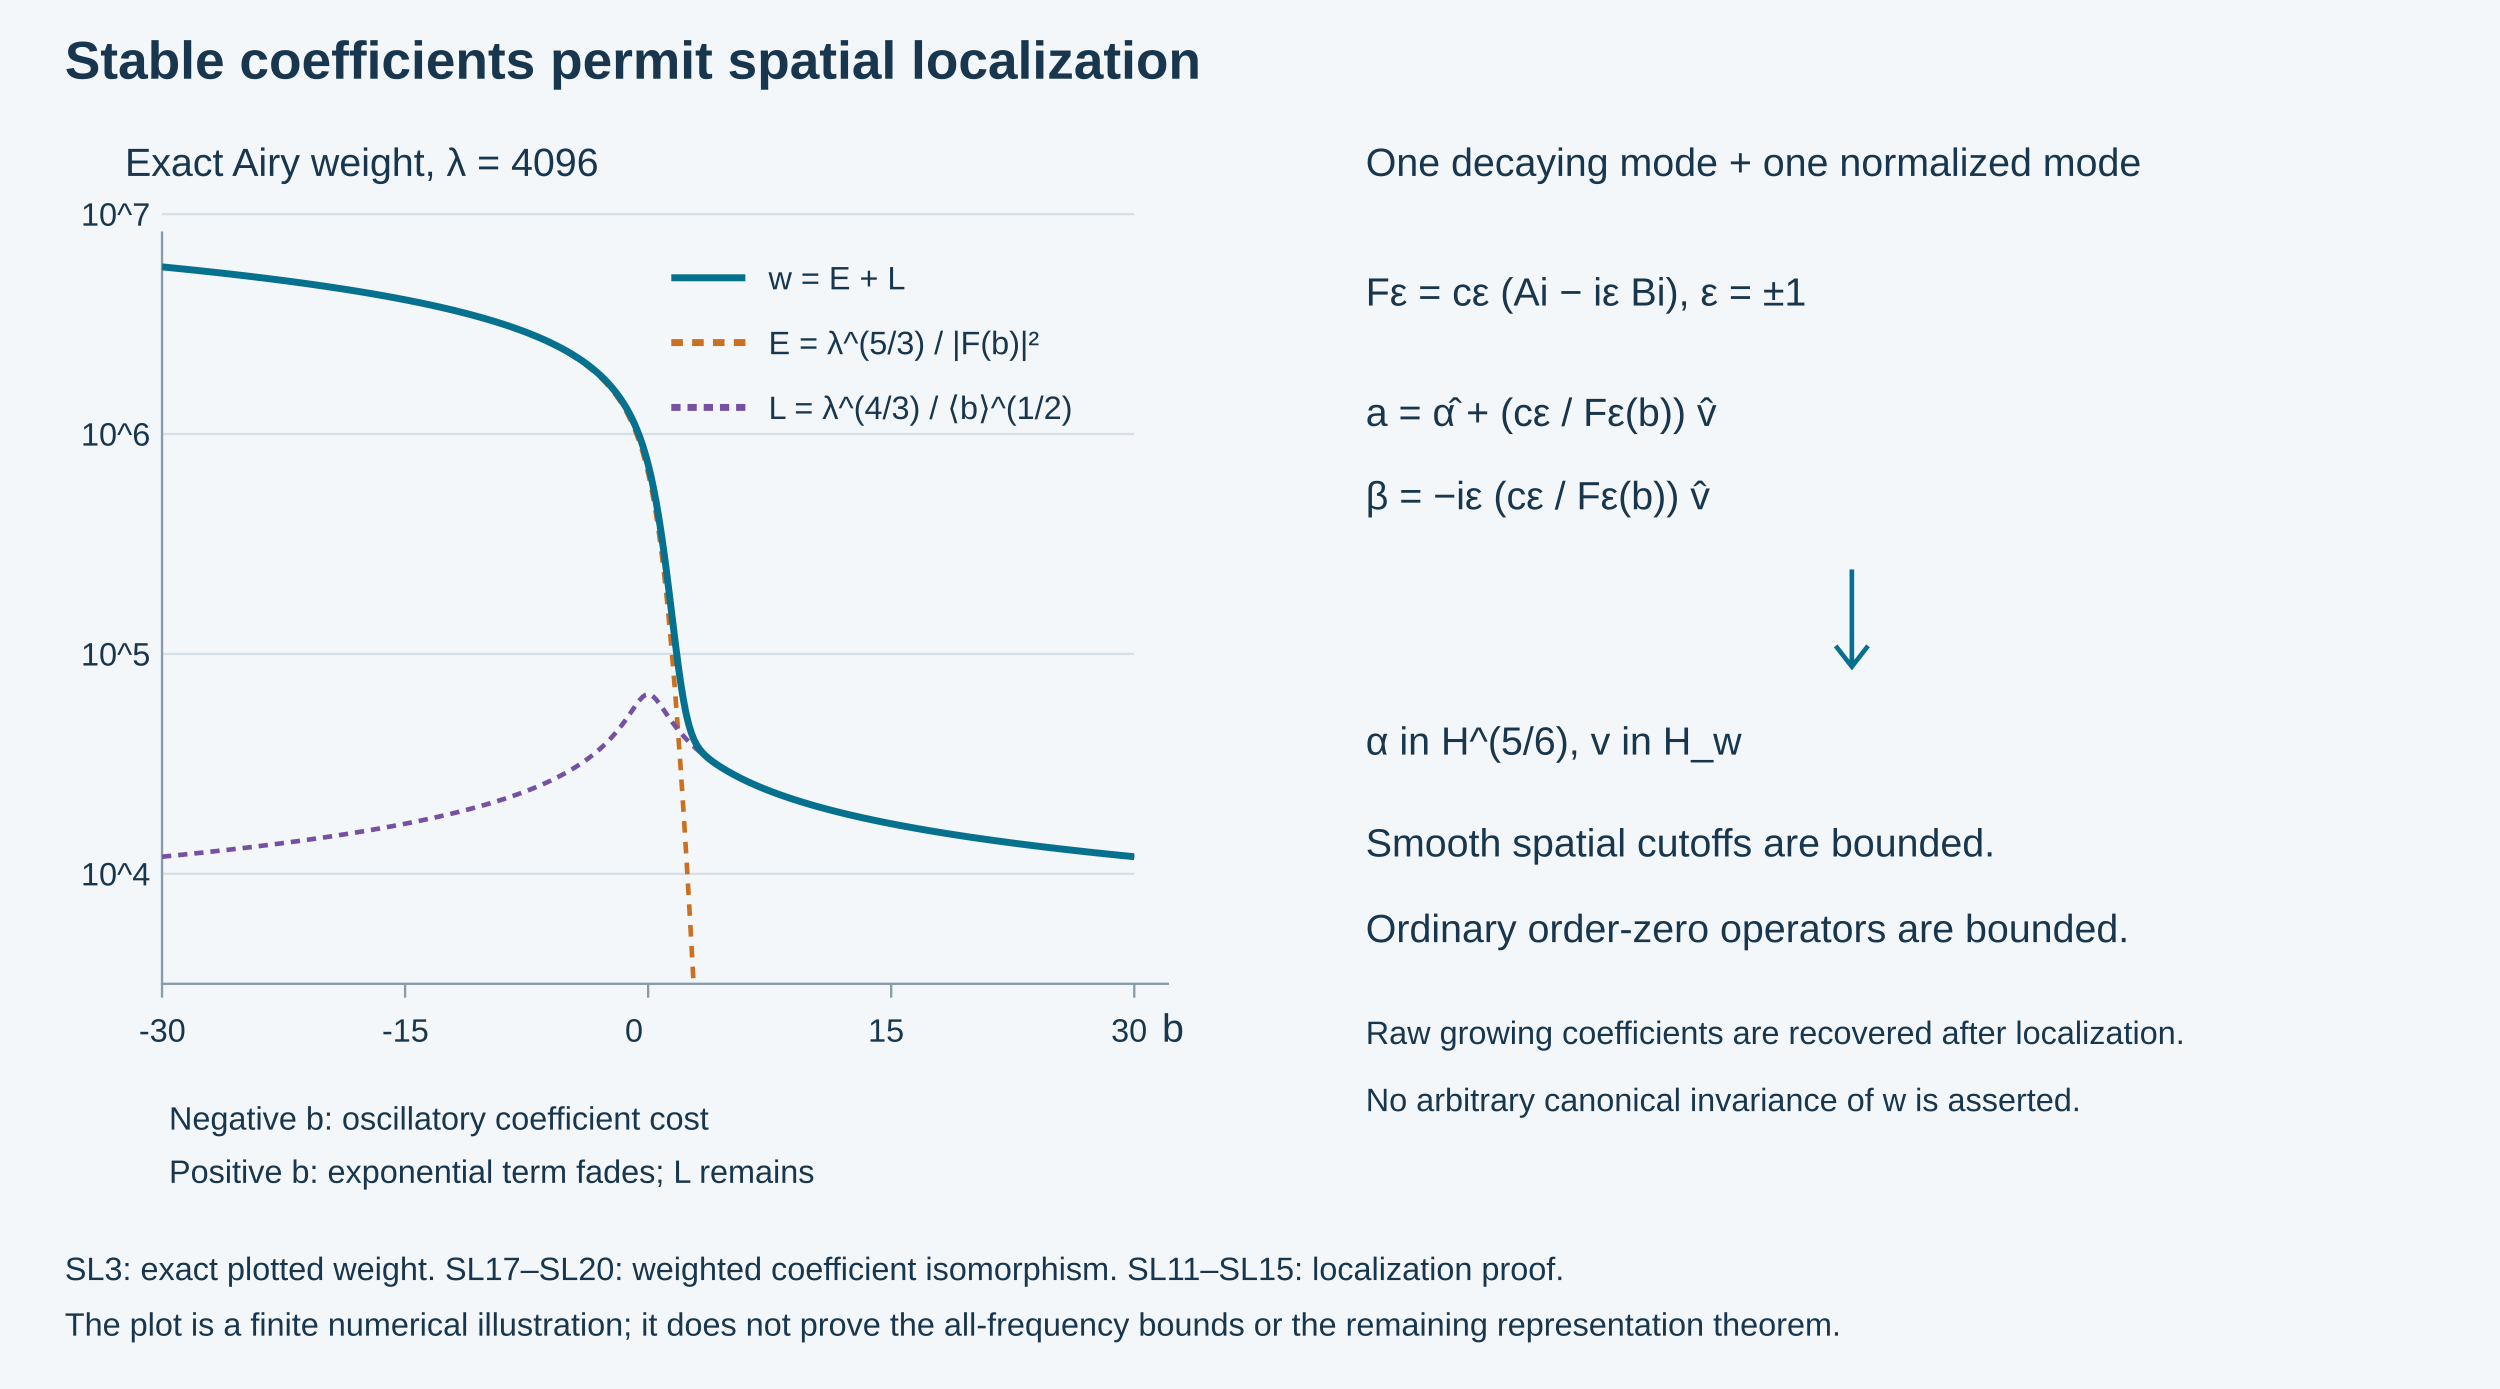
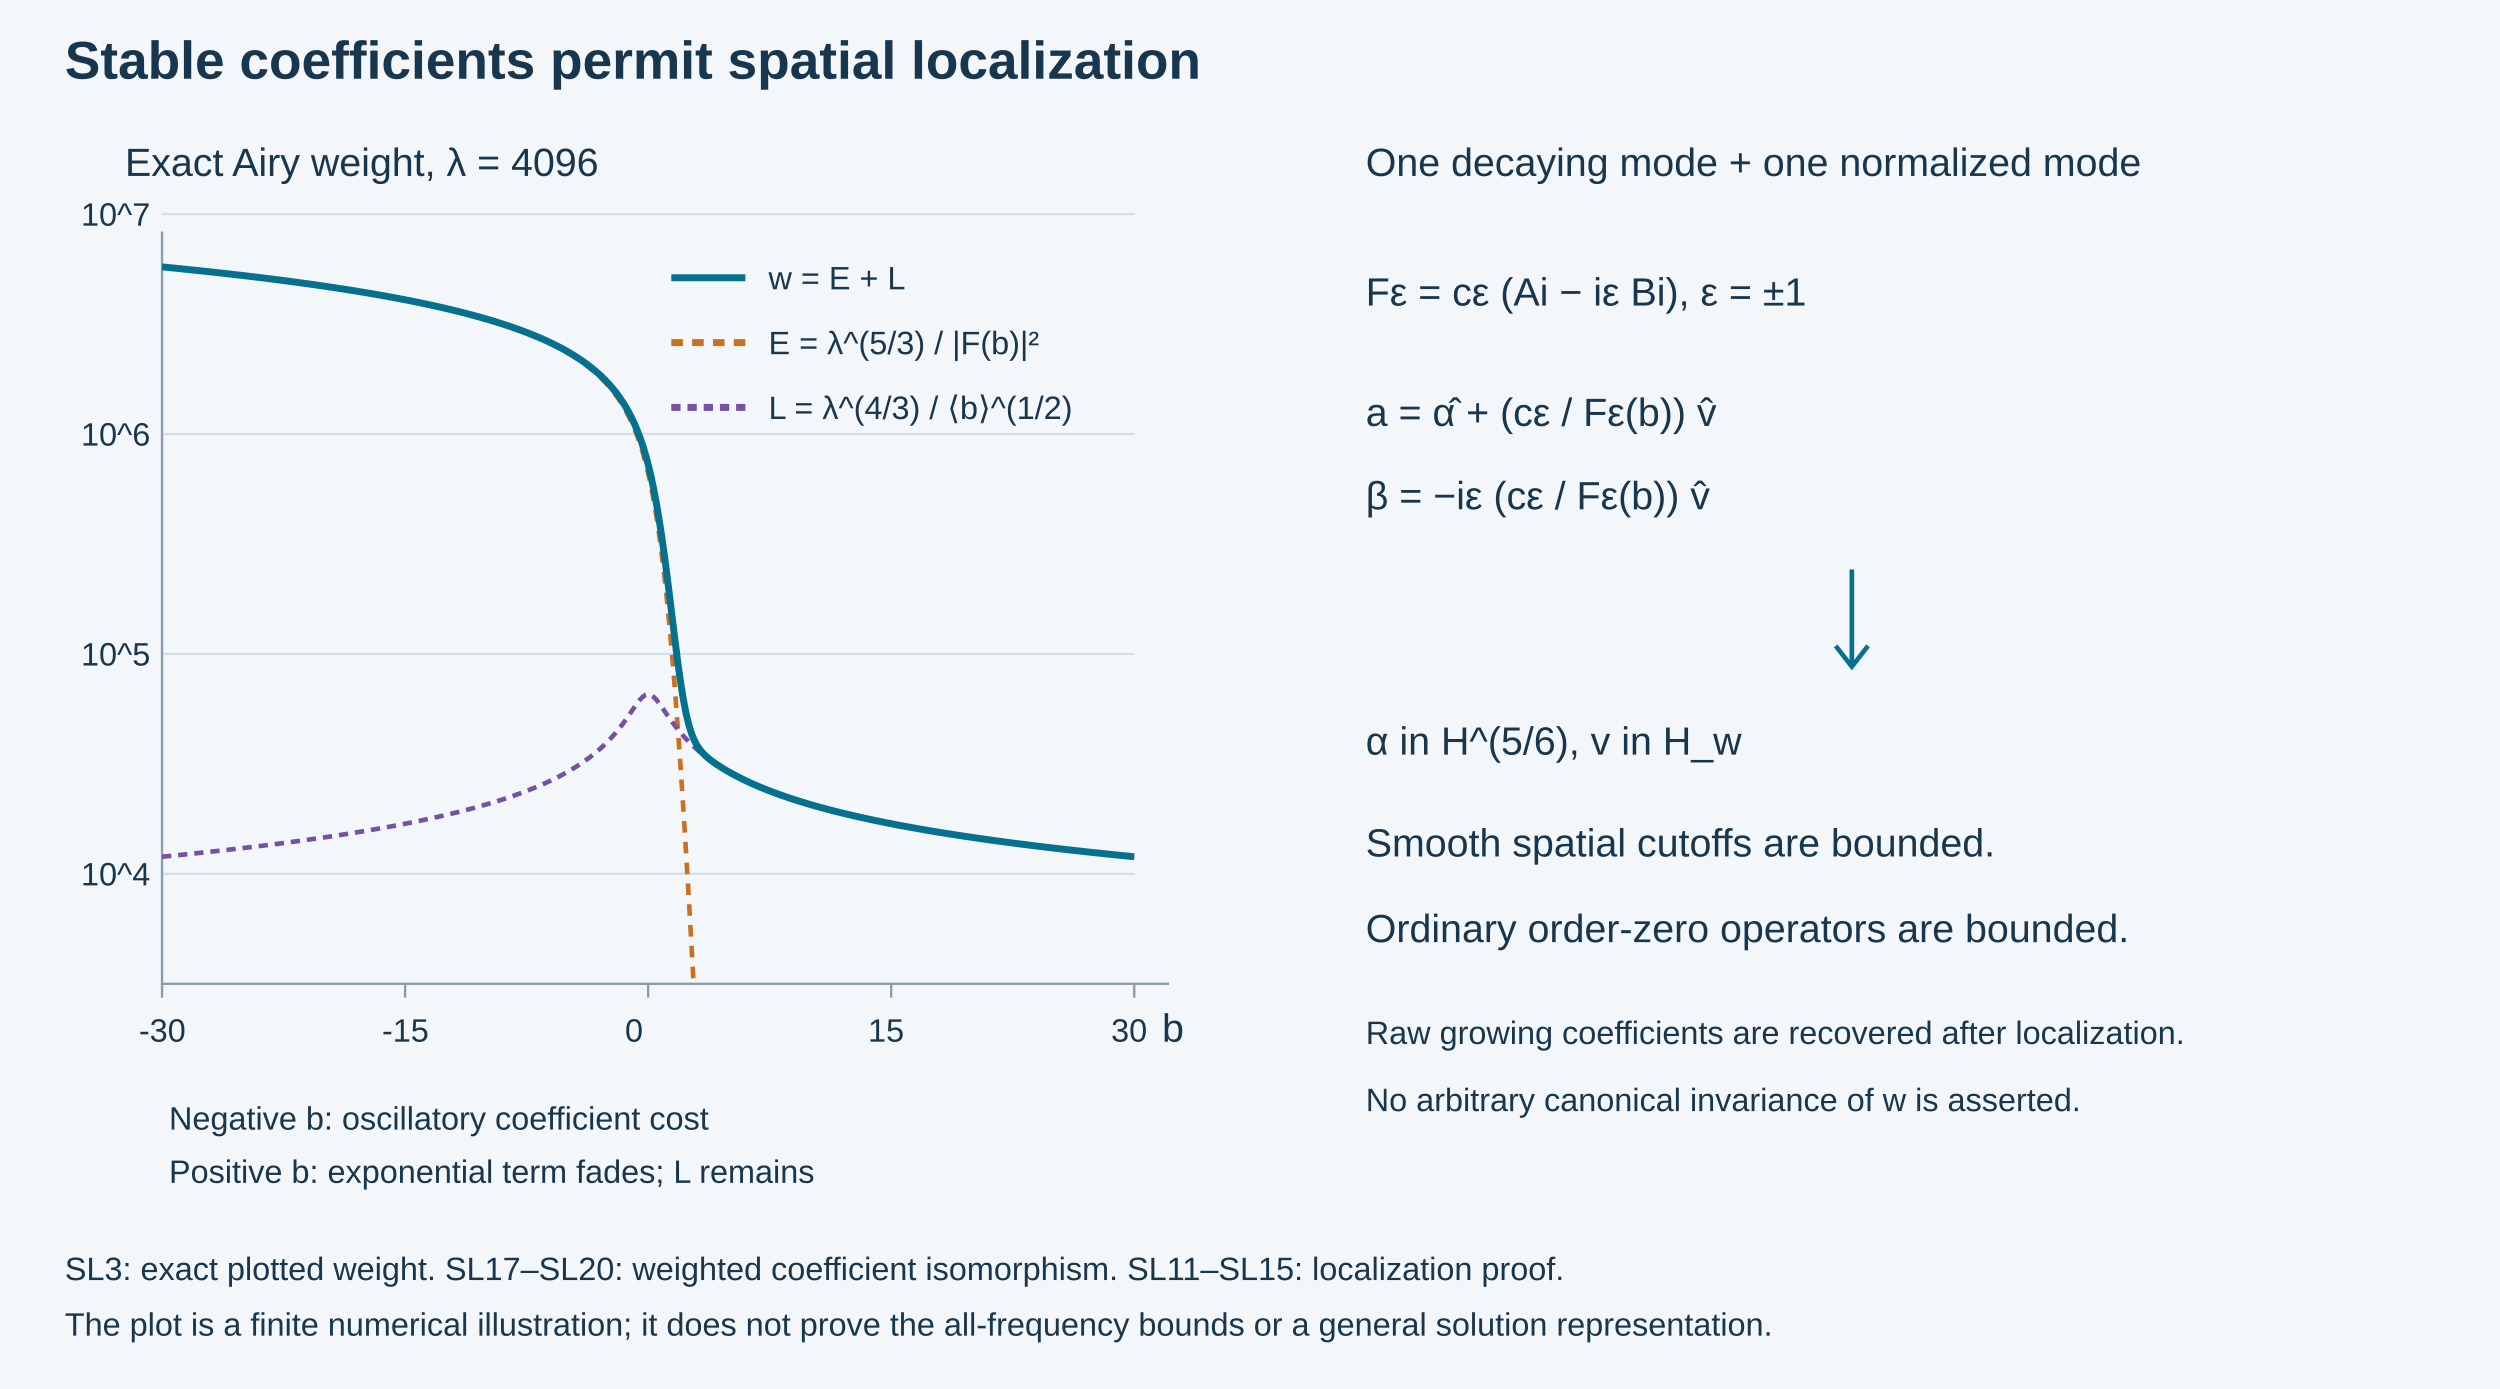
<svg xmlns="http://www.w3.org/2000/svg" width="1080" height="600" viewBox="0 0 1080 600">
  <rect width="1080" height="600" fill="#f3f7fa" />
  <style>text{font-family:Arial,Helvetica,sans-serif;fill:#18364d} .small{font-size:14px} .body{font-size:17px}</style>
  <text x="28" y="34" font-size="23" font-weight="bold">Stable coefficients permit spatial localization</text>
  <text x="54" y="76" class="body">Exact Airy weight, λ = 4096</text>
  <text x="590" y="76" class="body">One decaying mode + one normalized mode</text>
  <path d="M70 377.50 H490" stroke="#d5dfe7" />
  <text x="35" y="382.50" class="small">10^4</text>
  <path d="M70 282.50 H490" stroke="#d5dfe7" />
  <text x="35" y="287.50" class="small">10^5</text>
  <path d="M70 187.50 H490" stroke="#d5dfe7" />
  <text x="35" y="192.50" class="small">10^6</text>
  <path d="M70 92.50 H490" stroke="#d5dfe7" />
  <text x="35" y="97.50" class="small">10^7</text>
  <path d="M70.00 425 v6" stroke="#879caa" />
  <text x="60.00" y="450" class="small">-30</text>
  <path d="M175.00 425 v6" stroke="#879caa" />
  <text x="165.00" y="450" class="small">-15</text>
  <path d="M280.00 425 v6" stroke="#879caa" />
  <text x="270.00" y="450" class="small">0</text>
  <path d="M385.00 425 v6" stroke="#879caa" />
  <text x="375.00" y="450" class="small">15</text>
  <path d="M490.00 425 v6" stroke="#879caa" />
  <text x="480.00" y="450" class="small">30</text>
  <path d="M70 100 V425 H505" fill="none" stroke="#879caa" />
  <text x="502" y="450" class="body">b</text>
  <defs>
    <clipPath id="plot">
      <rect x="70" y="100" width="420" height="325" />
    </clipPath>
  </defs>
  <polyline points="70.00,115.38 71.17,115.49 72.33,115.61 73.50,115.73 74.67,115.84 75.83,115.96 77.00,116.08 78.17,116.20 79.33,116.32 80.50,116.44 81.67,116.56 82.83,116.68 84.00,116.80 85.17,116.93 86.33,117.05 87.50,117.17 88.67,117.30 89.83,117.43 91.00,117.55 92.17,117.68 93.33,117.81 94.50,117.94 95.67,118.07 96.83,118.20 98.00,118.33 99.17,118.46 100.33,118.60 101.50,118.73 102.67,118.87 103.83,119.00 105.00,119.14 106.17,119.28 107.33,119.42 108.50,119.56 109.67,119.70 110.83,119.84 112.00,119.98 113.17,120.13 114.33,120.27 115.50,120.42 116.67,120.56 117.83,120.71 119.00,120.86 120.17,121.01 121.33,121.16 122.50,121.31 123.67,121.47 124.83,121.62 126.00,121.78 127.17,121.93 128.33,122.09 129.50,122.25 130.67,122.41 131.83,122.57 133.00,122.74 134.17,122.90 135.33,123.07 136.50,123.23 137.67,123.40 138.83,123.57 140.00,123.74 141.17,123.92 142.33,124.09 143.50,124.27 144.67,124.44 145.83,124.62 147.00,124.80 148.17,124.98 149.33,125.17 150.50,125.35 151.67,125.54 152.83,125.73 154.00,125.92 155.17,126.11 156.33,126.30 157.50,126.50 158.67,126.69 159.83,126.89 161.00,127.10 162.17,127.30 163.33,127.50 164.50,127.71 165.67,127.92 166.83,128.13 168.00,128.35 169.17,128.56 170.33,128.78 171.50,129.00 172.67,129.22 173.83,129.45 175.00,129.68 176.17,129.91 177.33,130.14 178.50,130.38 179.67,130.61 180.83,130.86 182.00,131.10 183.17,131.35 184.33,131.60 185.50,131.85 186.67,132.11 187.83,132.37 189.00,132.63 190.17,132.89 191.33,133.16 192.50,133.44 193.67,133.71 194.83,133.99 196.00,134.28 197.17,134.57 198.33,134.86 199.50,135.16 200.67,135.46 201.83,135.76 203.00,136.07 204.17,136.39 205.33,136.71 206.50,137.03 207.67,137.36 208.83,137.70 210.00,138.04 211.17,138.38 212.33,138.74 213.50,139.09 214.67,139.46 215.83,139.83 217.00,140.21 218.17,140.59 219.33,140.99 220.50,141.39 221.67,141.79 222.83,142.21 224.00,142.63 225.17,143.07 226.33,143.51 227.50,143.96 228.67,144.42 229.83,144.90 231.00,145.38 232.17,145.88 233.33,146.39 234.50,146.91 235.67,147.44 236.83,147.99 238.00,148.55 239.17,149.13 240.33,149.73 241.50,150.34 242.67,150.97 243.83,151.62 245.00,152.29 246.17,152.99 247.33,153.70 248.50,154.45 249.67,155.22 250.83,156.02 252.00,156.85 253.17,157.71 254.33,158.62 255.50,159.56 256.67,160.55 257.83,161.58 259.00,162.66 260.17,163.81 261.33,165.01 262.50,166.29 263.67,167.64 264.83,169.08 266.00,170.62 267.17,172.27 268.33,174.04 269.50,175.96 270.67,178.03 271.83,180.30 273.00,182.77 274.17,185.50 275.33,188.51 276.50,191.86 277.67,195.60 278.83,199.80 280.00,204.52 281.17,209.85 282.33,215.88 283.50,222.70 284.67,230.41 285.83,239.10 287.00,248.84 288.17,259.69 289.33,271.70 290.50,284.88 291.67,299.21 292.83,314.68 294.00,331.25 295.17,348.86 296.33,367.46 297.50,386.99 298.67,407.42 299.83,428.69 301.00,450.76 302.17,473.59 303.33,497.16 304.50,521.43 305.67,546.38 306.83,571.99 308.00,598.23 309.17,625.10 310.33,652.57 311.50,680.63 312.67,709.26 313.83,738.46 315.00,768.21 316.17,798.50 317.33,829.31 318.50,860.65 319.67,892.50 320.83,924.84 322.00,957.69 323.17,991.02 324.33,1024.82 325.50,1059.10 326.67,1093.84 327.83,1129.04 329.00,1164.70 330.17,1200.80 331.33,1237.33 332.50,1274.31 333.67,1311.71 334.83,1349.54 336.00,1387.79 337.17,1426.45 338.33,1465.52 339.50,1505.00 340.67,1544.88 341.83,1585.16 343.00,1625.83 344.17,1666.89 345.33,1708.34 346.50,1750.17 347.67,1792.37 348.83,1834.96 350.00,1877.91 351.17,1921.23 352.33,1964.92 353.50,2008.97 354.67,2053.38 355.83,2098.14 357.00,2143.26 358.17,2188.73 359.33,2234.55 360.50,2280.71 361.67,2327.22 362.83,2374.06 364.00,2421.24 365.17,2468.76 366.33,2516.61 367.50,2564.79 368.67,2613.29 369.83,2662.13 371.00,2711.28 372.17,2760.76 373.33,2810.56 374.50,2860.67 375.67,2911.10 376.83,2961.85 378.00,3012.90 379.17,3064.27 380.33,3115.94 381.50,3167.91 382.67,3220.19 383.83,3272.78 385.00,3325.66 386.17,3378.84 387.33,3432.32 388.50,3486.09 389.67,3540.16 390.83,3594.51 392.00,3649.16 393.17,3704.10 394.33,3759.33 395.50,3814.84 396.67,3870.63 397.83,3926.71 399.00,3983.07 400.17,4039.71 401.33,4096.63 402.50,4153.82 403.67,4211.29 404.83,4269.04 406.00,4327.06 407.17,4385.35 408.33,4443.91 409.50,4502.74 410.67,4561.84 411.83,4621.21 413.00,4680.84 414.17,4740.73 415.33,4800.89 416.50,4861.31 417.67,4922.00 418.83,4982.94 420.00,5044.14 421.17,5105.60 422.33,5167.32 423.50,5229.29 424.67,5291.51 425.83,5353.99 427.00,5416.73 428.17,5479.71 429.33,5542.94 430.50,5606.43 431.67,5670.16 432.83,5734.14 434.00,5798.36 435.17,5862.83 436.33,5927.55 437.50,5992.51 438.67,6057.71 439.83,6123.15 441.00,6188.84 442.17,6254.76 443.33,6320.93 444.50,6387.33 445.67,6453.97 446.83,6520.85 448.00,6587.96 449.17,6655.31 450.33,6722.89 451.50,6790.70 452.67,6858.75 453.83,6927.03 455.00,6995.54 456.17,7064.28 457.33,7133.25 458.50,7202.45 459.67,7271.87 460.83,7341.53 462.00,7411.40 463.17,7481.51 464.33,7551.84 465.50,7622.39 466.67,7693.17 467.83,7764.17 469.00,7835.39 470.17,7906.84 471.33,7978.50 472.50,8050.39 473.67,8122.49 474.83,8194.81 476.00,8267.35 477.17,8340.11 478.33,8413.08 479.50,8486.27 480.67,8559.68 481.83,8633.30 483.00,8707.13 484.17,8781.18 485.33,8855.44 486.50,8929.91 487.67,9004.60 488.83,9079.50 490.00,9154.60" fill="none" stroke="#ca7021" stroke-width="2" stroke-dasharray="5 4" clip-path="url(#plot)" />
  <polyline points="70.00,370.11 71.17,369.99 72.33,369.88 73.50,369.76 74.67,369.65 75.83,369.53 77.00,369.41 78.17,369.29 79.33,369.17 80.50,369.05 81.67,368.93 82.83,368.81 84.00,368.69 85.17,368.56 86.33,368.44 87.50,368.32 88.67,368.19 89.83,368.07 91.00,367.94 92.17,367.81 93.33,367.68 94.50,367.55 95.67,367.42 96.83,367.29 98.00,367.16 99.17,367.03 100.33,366.90 101.50,366.76 102.67,366.63 103.83,366.49 105.00,366.35 106.17,366.22 107.33,366.08 108.50,365.94 109.67,365.80 110.83,365.65 112.00,365.51 113.17,365.37 114.33,365.22 115.50,365.08 116.67,364.93 117.83,364.78 119.00,364.64 120.17,364.49 121.33,364.34 122.50,364.18 123.67,364.03 124.83,363.88 126.00,363.72 127.17,363.56 128.33,363.41 129.50,363.25 130.67,363.09 131.83,362.93 133.00,362.76 134.17,362.60 135.33,362.43 136.50,362.27 137.67,362.10 138.83,361.93 140.00,361.76 141.17,361.59 142.33,361.41 143.50,361.24 144.67,361.06 145.83,360.88 147.00,360.70 148.17,360.52 149.33,360.34 150.50,360.16 151.67,359.97 152.83,359.78 154.00,359.59 155.17,359.40 156.33,359.21 157.50,359.01 158.67,358.82 159.83,358.62 161.00,358.42 162.17,358.21 163.33,358.01 164.50,357.80 165.67,357.59 166.83,357.38 168.00,357.17 169.17,356.96 170.33,356.74 171.50,356.52 172.67,356.30 173.83,356.07 175.00,355.84 176.17,355.62 177.33,355.38 178.50,355.15 179.67,354.91 180.83,354.67 182.00,354.43 183.17,354.18 184.33,353.93 185.50,353.68 186.67,353.43 187.83,353.17 189.00,352.91 190.17,352.64 191.33,352.37 192.50,352.10 193.67,351.83 194.83,351.55 196.00,351.27 197.17,350.98 198.33,350.69 199.50,350.40 200.67,350.10 201.83,349.79 203.00,349.49 204.17,349.17 205.33,348.86 206.50,348.53 207.67,348.21 208.83,347.87 210.00,347.54 211.17,347.19 212.33,346.84 213.50,346.49 214.67,346.13 215.83,345.76 217.00,345.39 218.17,345.01 219.33,344.62 220.50,344.22 221.67,343.82 222.83,343.41 224.00,342.99 225.17,342.56 226.33,342.13 227.50,341.68 228.67,341.23 229.83,340.76 231.00,340.28 232.17,339.80 233.33,339.30 234.50,338.79 235.67,338.27 236.83,337.73 238.00,337.18 239.17,336.61 240.33,336.03 241.50,335.44 242.67,334.82 243.83,334.19 245.00,333.54 246.17,332.87 247.33,332.18 248.50,331.46 249.67,330.72 250.83,329.95 252.00,329.16 253.17,328.33 254.33,327.48 255.50,326.59 256.67,325.66 257.83,324.69 259.00,323.68 260.17,322.63 261.33,321.53 262.50,320.37 263.67,319.15 264.83,317.88 266.00,316.53 267.17,315.12 268.33,313.64 269.50,312.09 270.67,310.47 271.83,308.80 273.00,307.08 274.17,305.37 275.33,303.73 276.50,302.24 277.67,301.02 278.83,300.22 280.00,299.93 281.17,300.22 282.33,301.02 283.50,302.24 284.67,303.73 285.83,305.37 287.00,307.08 288.17,308.80 289.33,310.47 290.50,312.09 291.67,313.64 292.83,315.12 294.00,316.53 295.17,317.88 296.33,319.15 297.50,320.37 298.67,321.53 299.83,322.63 301.00,323.68 302.17,324.69 303.33,325.66 304.50,326.59 305.67,327.48 306.83,328.33 308.00,329.16 309.17,329.95 310.33,330.72 311.50,331.46 312.67,332.18 313.83,332.87 315.00,333.54 316.17,334.19 317.33,334.82 318.50,335.44 319.67,336.03 320.83,336.61 322.00,337.18 323.17,337.73 324.33,338.27 325.50,338.79 326.67,339.30 327.83,339.80 329.00,340.28 330.17,340.76 331.33,341.23 332.50,341.68 333.67,342.13 334.83,342.56 336.00,342.99 337.17,343.41 338.33,343.82 339.50,344.22 340.67,344.62 341.83,345.01 343.00,345.39 344.17,345.76 345.33,346.13 346.50,346.49 347.67,346.84 348.83,347.19 350.00,347.54 351.17,347.87 352.33,348.21 353.50,348.53 354.67,348.86 355.83,349.17 357.00,349.49 358.17,349.79 359.33,350.10 360.50,350.40 361.67,350.69 362.83,350.98 364.00,351.27 365.17,351.55 366.33,351.83 367.50,352.10 368.67,352.37 369.83,352.64 371.00,352.91 372.17,353.17 373.33,353.43 374.50,353.68 375.67,353.93 376.83,354.18 378.00,354.43 379.17,354.67 380.33,354.91 381.50,355.15 382.67,355.38 383.83,355.62 385.00,355.84 386.17,356.07 387.33,356.30 388.50,356.52 389.67,356.74 390.83,356.96 392.00,357.17 393.17,357.38 394.33,357.59 395.50,357.80 396.67,358.01 397.83,358.21 399.00,358.42 400.17,358.62 401.33,358.82 402.50,359.01 403.67,359.21 404.83,359.40 406.00,359.59 407.17,359.78 408.33,359.97 409.50,360.16 410.67,360.34 411.83,360.52 413.00,360.70 414.17,360.88 415.33,361.06 416.50,361.24 417.67,361.41 418.83,361.59 420.00,361.76 421.17,361.93 422.33,362.10 423.50,362.27 424.67,362.43 425.83,362.60 427.00,362.76 428.17,362.93 429.33,363.09 430.50,363.25 431.67,363.41 432.83,363.56 434.00,363.72 435.17,363.88 436.33,364.03 437.50,364.18 438.67,364.34 439.83,364.49 441.00,364.64 442.17,364.78 443.33,364.93 444.50,365.08 445.67,365.22 446.83,365.37 448.00,365.51 449.17,365.65 450.33,365.80 451.50,365.94 452.67,366.08 453.83,366.22 455.00,366.35 456.17,366.49 457.33,366.63 458.50,366.76 459.67,366.90 460.83,367.03 462.00,367.16 463.17,367.29 464.33,367.42 465.50,367.55 466.67,367.68 467.83,367.81 469.00,367.94 470.17,368.07 471.33,368.19 472.50,368.32 473.67,368.44 474.83,368.56 476.00,368.69 477.17,368.81 478.33,368.93 479.50,369.05 480.67,369.17 481.83,369.29 483.00,369.41 484.17,369.53 485.33,369.65 486.50,369.76 487.67,369.88 488.83,369.99 490.00,370.11" fill="none" stroke="#7650a2" stroke-width="2" stroke-dasharray="4 3" clip-path="url(#plot)" />
  <polyline points="70.00,115.29 71.17,115.41 72.33,115.52 73.50,115.64 74.67,115.76 75.83,115.87 77.00,115.99 78.17,116.11 79.33,116.23 80.50,116.35 81.67,116.47 82.83,116.59 84.00,116.71 85.17,116.83 86.33,116.96 87.50,117.08 88.67,117.21 89.83,117.33 91.00,117.46 92.17,117.58 93.33,117.71 94.50,117.84 95.67,117.97 96.83,118.10 98.00,118.23 99.17,118.36 100.33,118.50 101.50,118.63 102.67,118.77 103.83,118.90 105.00,119.04 106.17,119.17 107.33,119.31 108.50,119.45 109.67,119.59 110.83,119.73 112.00,119.88 113.17,120.02 114.33,120.16 115.50,120.31 116.67,120.45 117.83,120.60 119.00,120.75 120.17,120.90 121.33,121.05 122.50,121.20 123.67,121.35 124.83,121.51 126.00,121.66 127.17,121.82 128.33,121.97 129.50,122.13 130.67,122.29 131.83,122.45 133.00,122.61 134.17,122.78 135.33,122.94 136.50,123.11 137.67,123.28 138.83,123.44 140.00,123.61 141.17,123.79 142.33,123.96 143.50,124.13 144.67,124.31 145.83,124.49 147.00,124.67 148.17,124.85 149.33,125.03 150.50,125.21 151.67,125.40 152.83,125.58 154.00,125.77 155.17,125.96 156.33,126.16 157.50,126.35 158.67,126.55 159.83,126.74 161.00,126.94 162.17,127.15 163.33,127.35 164.50,127.56 165.67,127.76 166.83,127.97 168.00,128.19 169.17,128.40 170.33,128.62 171.50,128.83 172.67,129.06 173.83,129.28 175.00,129.51 176.17,129.73 177.33,129.96 178.50,130.20 179.67,130.44 180.83,130.67 182.00,130.92 183.17,131.16 184.33,131.41 185.50,131.66 186.67,131.91 187.83,132.17 189.00,132.43 190.17,132.69 191.33,132.96 192.50,133.23 193.67,133.51 194.83,133.78 196.00,134.06 197.17,134.35 198.33,134.64 199.50,134.93 200.67,135.23 201.83,135.53 203.00,135.84 204.17,136.15 205.33,136.47 206.50,136.79 207.67,137.11 208.83,137.44 210.00,137.78 211.17,138.12 212.33,138.47 213.50,138.82 214.67,139.18 215.83,139.55 217.00,139.92 218.17,140.30 219.33,140.69 220.50,141.08 221.67,141.49 222.83,141.90 224.00,142.31 225.17,142.74 226.33,143.18 227.50,143.62 228.67,144.08 229.83,144.54 231.00,145.02 232.17,145.50 233.33,146.00 234.50,146.51 235.67,147.04 236.83,147.58 238.00,148.13 239.17,148.69 240.33,149.28 241.50,149.88 242.67,150.49 243.83,151.13 245.00,151.78 246.17,152.46 247.33,153.16 248.50,153.89 249.67,154.64 250.83,155.41 252.00,156.22 253.17,157.06 254.33,157.93 255.50,158.85 256.67,159.80 257.83,160.79 259.00,161.84 260.17,162.94 261.33,164.09 262.50,165.31 263.67,166.61 264.83,167.98 266.00,169.44 267.17,171.00 268.33,172.67 269.50,174.46 270.67,176.40 271.83,178.50 273.00,180.79 274.17,183.30 275.33,186.06 276.50,189.11 277.67,192.51 278.83,196.33 280.00,200.62 281.17,205.47 282.33,210.95 283.50,217.10 284.67,223.97 285.83,231.56 287.00,239.84 288.17,248.74 289.33,258.09 290.50,267.68 291.67,277.20 292.83,286.31 294.00,294.64 295.17,301.93 296.33,308.01 297.50,312.88 298.67,316.68 299.83,319.59 301.00,321.83 302.17,323.59 303.33,325.02 304.50,326.22 305.67,327.27 306.83,328.22 308.00,329.10 309.17,329.92 310.33,330.70 311.50,331.45 312.67,332.17 313.83,332.87 315.00,333.54 316.17,334.19 317.33,334.82 318.50,335.44 319.67,336.03 320.83,336.61 322.00,337.18 323.17,337.73 324.33,338.27 325.50,338.79 326.67,339.30 327.83,339.80 329.00,340.28 330.17,340.76 331.33,341.23 332.50,341.68 333.67,342.13 334.83,342.56 336.00,342.99 337.17,343.41 338.33,343.82 339.50,344.22 340.67,344.62 341.83,345.01 343.00,345.39 344.17,345.76 345.33,346.13 346.50,346.49 347.67,346.84 348.83,347.19 350.00,347.54 351.17,347.87 352.33,348.21 353.50,348.53 354.67,348.86 355.83,349.17 357.00,349.49 358.17,349.79 359.33,350.10 360.50,350.40 361.67,350.69 362.83,350.98 364.00,351.27 365.17,351.55 366.33,351.83 367.50,352.10 368.67,352.37 369.83,352.64 371.00,352.91 372.17,353.17 373.33,353.43 374.50,353.68 375.67,353.93 376.83,354.18 378.00,354.43 379.17,354.67 380.33,354.91 381.50,355.15 382.67,355.38 383.83,355.62 385.00,355.84 386.17,356.07 387.33,356.30 388.50,356.52 389.67,356.74 390.83,356.96 392.00,357.17 393.17,357.38 394.33,357.59 395.50,357.80 396.67,358.01 397.83,358.21 399.00,358.42 400.17,358.62 401.33,358.82 402.50,359.01 403.67,359.21 404.83,359.40 406.00,359.59 407.17,359.78 408.33,359.97 409.50,360.16 410.67,360.34 411.83,360.52 413.00,360.70 414.17,360.88 415.33,361.06 416.50,361.24 417.67,361.41 418.83,361.59 420.00,361.76 421.17,361.93 422.33,362.10 423.50,362.27 424.67,362.43 425.83,362.60 427.00,362.76 428.17,362.93 429.33,363.09 430.50,363.25 431.67,363.41 432.83,363.56 434.00,363.72 435.17,363.88 436.33,364.03 437.50,364.18 438.67,364.34 439.83,364.49 441.00,364.64 442.17,364.78 443.33,364.93 444.50,365.08 445.67,365.22 446.83,365.37 448.00,365.51 449.17,365.65 450.33,365.80 451.50,365.94 452.67,366.08 453.83,366.22 455.00,366.35 456.17,366.49 457.33,366.63 458.50,366.76 459.67,366.90 460.83,367.03 462.00,367.16 463.17,367.29 464.33,367.42 465.50,367.55 466.67,367.68 467.83,367.81 469.00,367.94 470.17,368.07 471.33,368.19 472.50,368.32 473.67,368.44 474.83,368.56 476.00,368.69 477.17,368.81 478.33,368.93 479.50,369.05 480.67,369.17 481.83,369.29 483.00,369.41 484.17,369.53 485.33,369.65 486.50,369.76 487.67,369.88 488.83,369.99 490.00,370.11" fill="none" stroke="#06718e" stroke-width="3" stroke-dasharray="" clip-path="url(#plot)" />
  <path d="M290 120 h32" stroke="#06718e" stroke-width="3" stroke-dasharray="" />
  <text x="332" y="125" class="small">w = E + L</text>
  <path d="M290 148 h32" stroke="#ca7021" stroke-width="3" stroke-dasharray="5 4" />
  <text x="332" y="153" class="small">E = λ^(5/3) / |F(b)|²</text>
  <path d="M290 176 h32" stroke="#7650a2" stroke-width="3" stroke-dasharray="4 3" />
  <text x="332" y="181" class="small">L = λ^(4/3) / ⟨b⟩^(1/2)</text>
  <text x="73" y="488" class="small">Negative b: oscillatory coefficient cost</text>
  <text x="73" y="511" class="small">Positive b: exponential term fades; L remains</text>
  <text x="590" y="132" class="body">Fε = cε (Ai − iε Bi),   ε = ±1</text>
  <text x="590" y="184" class="body">a = α̂ + (cε / Fε(b)) v̂</text>
  <text x="590" y="220" class="body">β = −iε (cε / Fε(b)) v̂</text>
  <path d="M800 246 v42 m-7 -9 l7 9 7 -9" fill="none" stroke="#06718e" stroke-width="2" />
  <text x="590" y="326" class="body">α in H^(5/6),   v in H_w</text>
  <text x="590" y="370" class="body">Smooth spatial cutoffs are bounded.</text>
  <text x="590" y="407" class="body">Ordinary order-zero operators are bounded.</text>
  <text x="590" y="451" class="small">Raw growing coefficients are recovered after localization.</text>
  <text x="590" y="480" class="small">No arbitrary canonical invariance of w is asserted.</text>
  <text x="28" y="553" class="small">SL3: exact plotted weight. SL17–SL20: weighted coefficient isomorphism. SL11–SL15: localization proof.</text>
-   <text x="28" y="577" class="small">The plot is a finite numerical illustration; it does not prove the all-frequency bounds or the remaining representation theorem.</text>
+   <text x="28" y="577" class="small">The plot is a finite numerical illustration; it does not prove the all-frequency bounds or a general solution representation.</text>
</svg>
